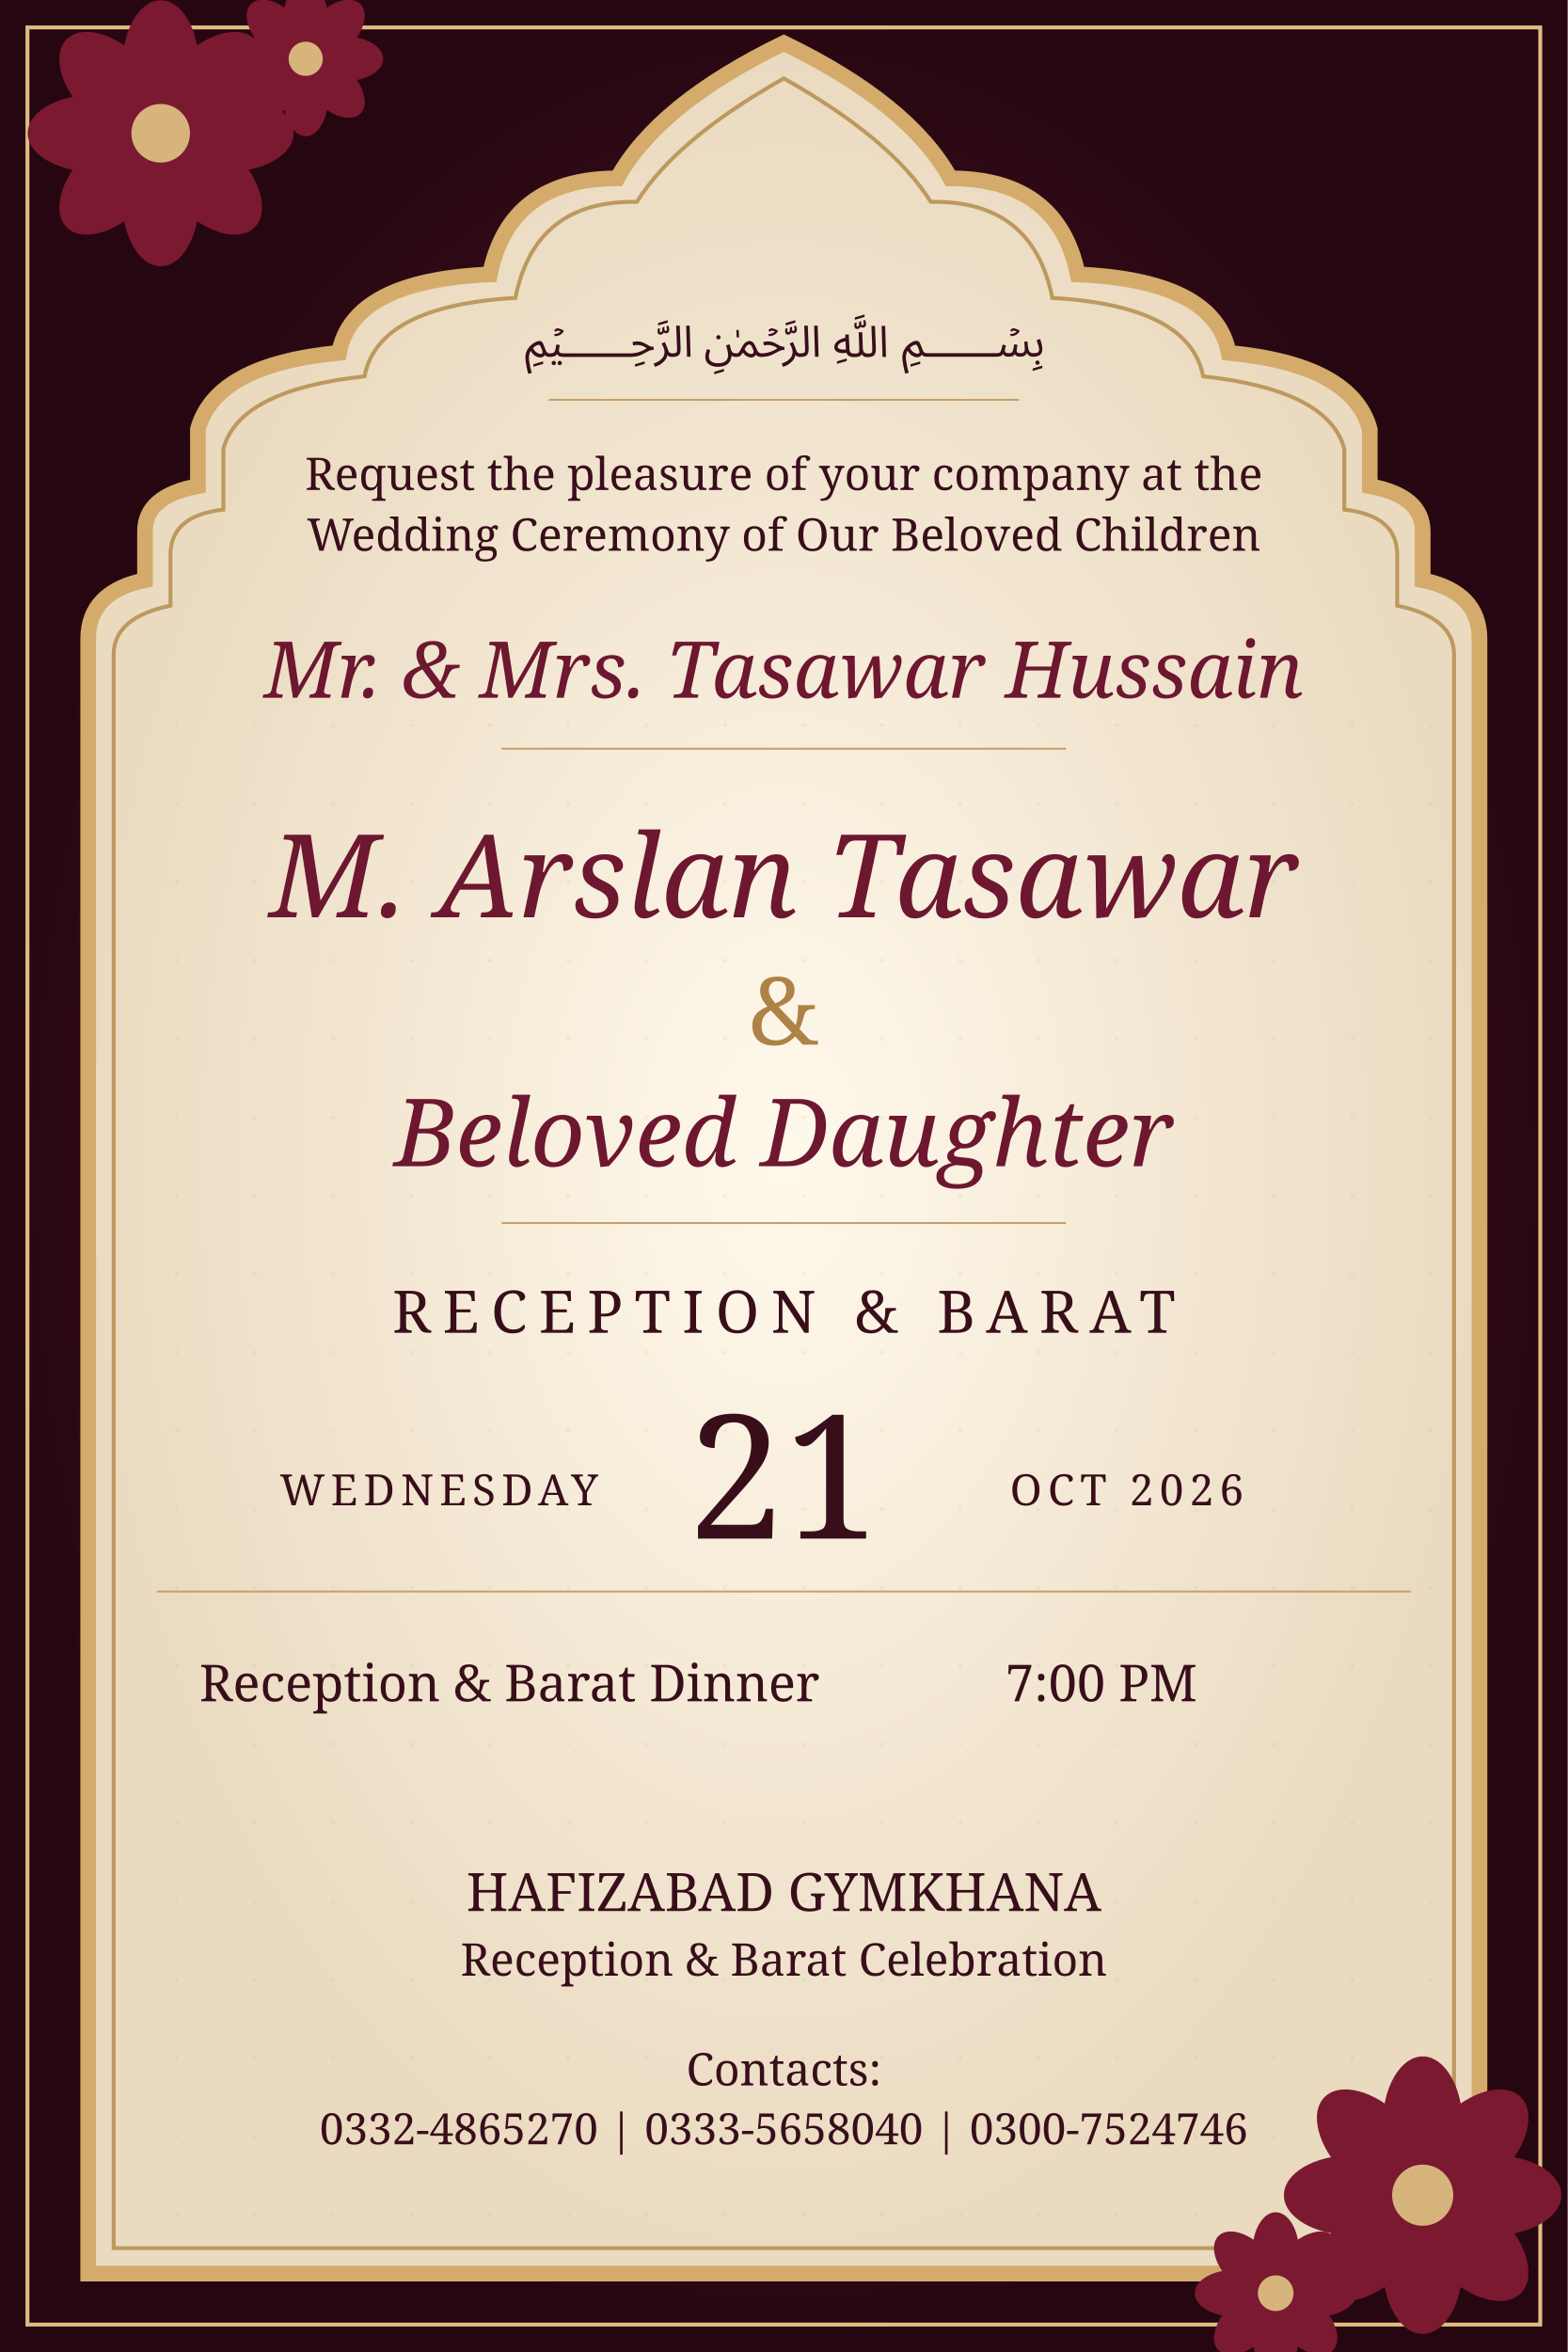
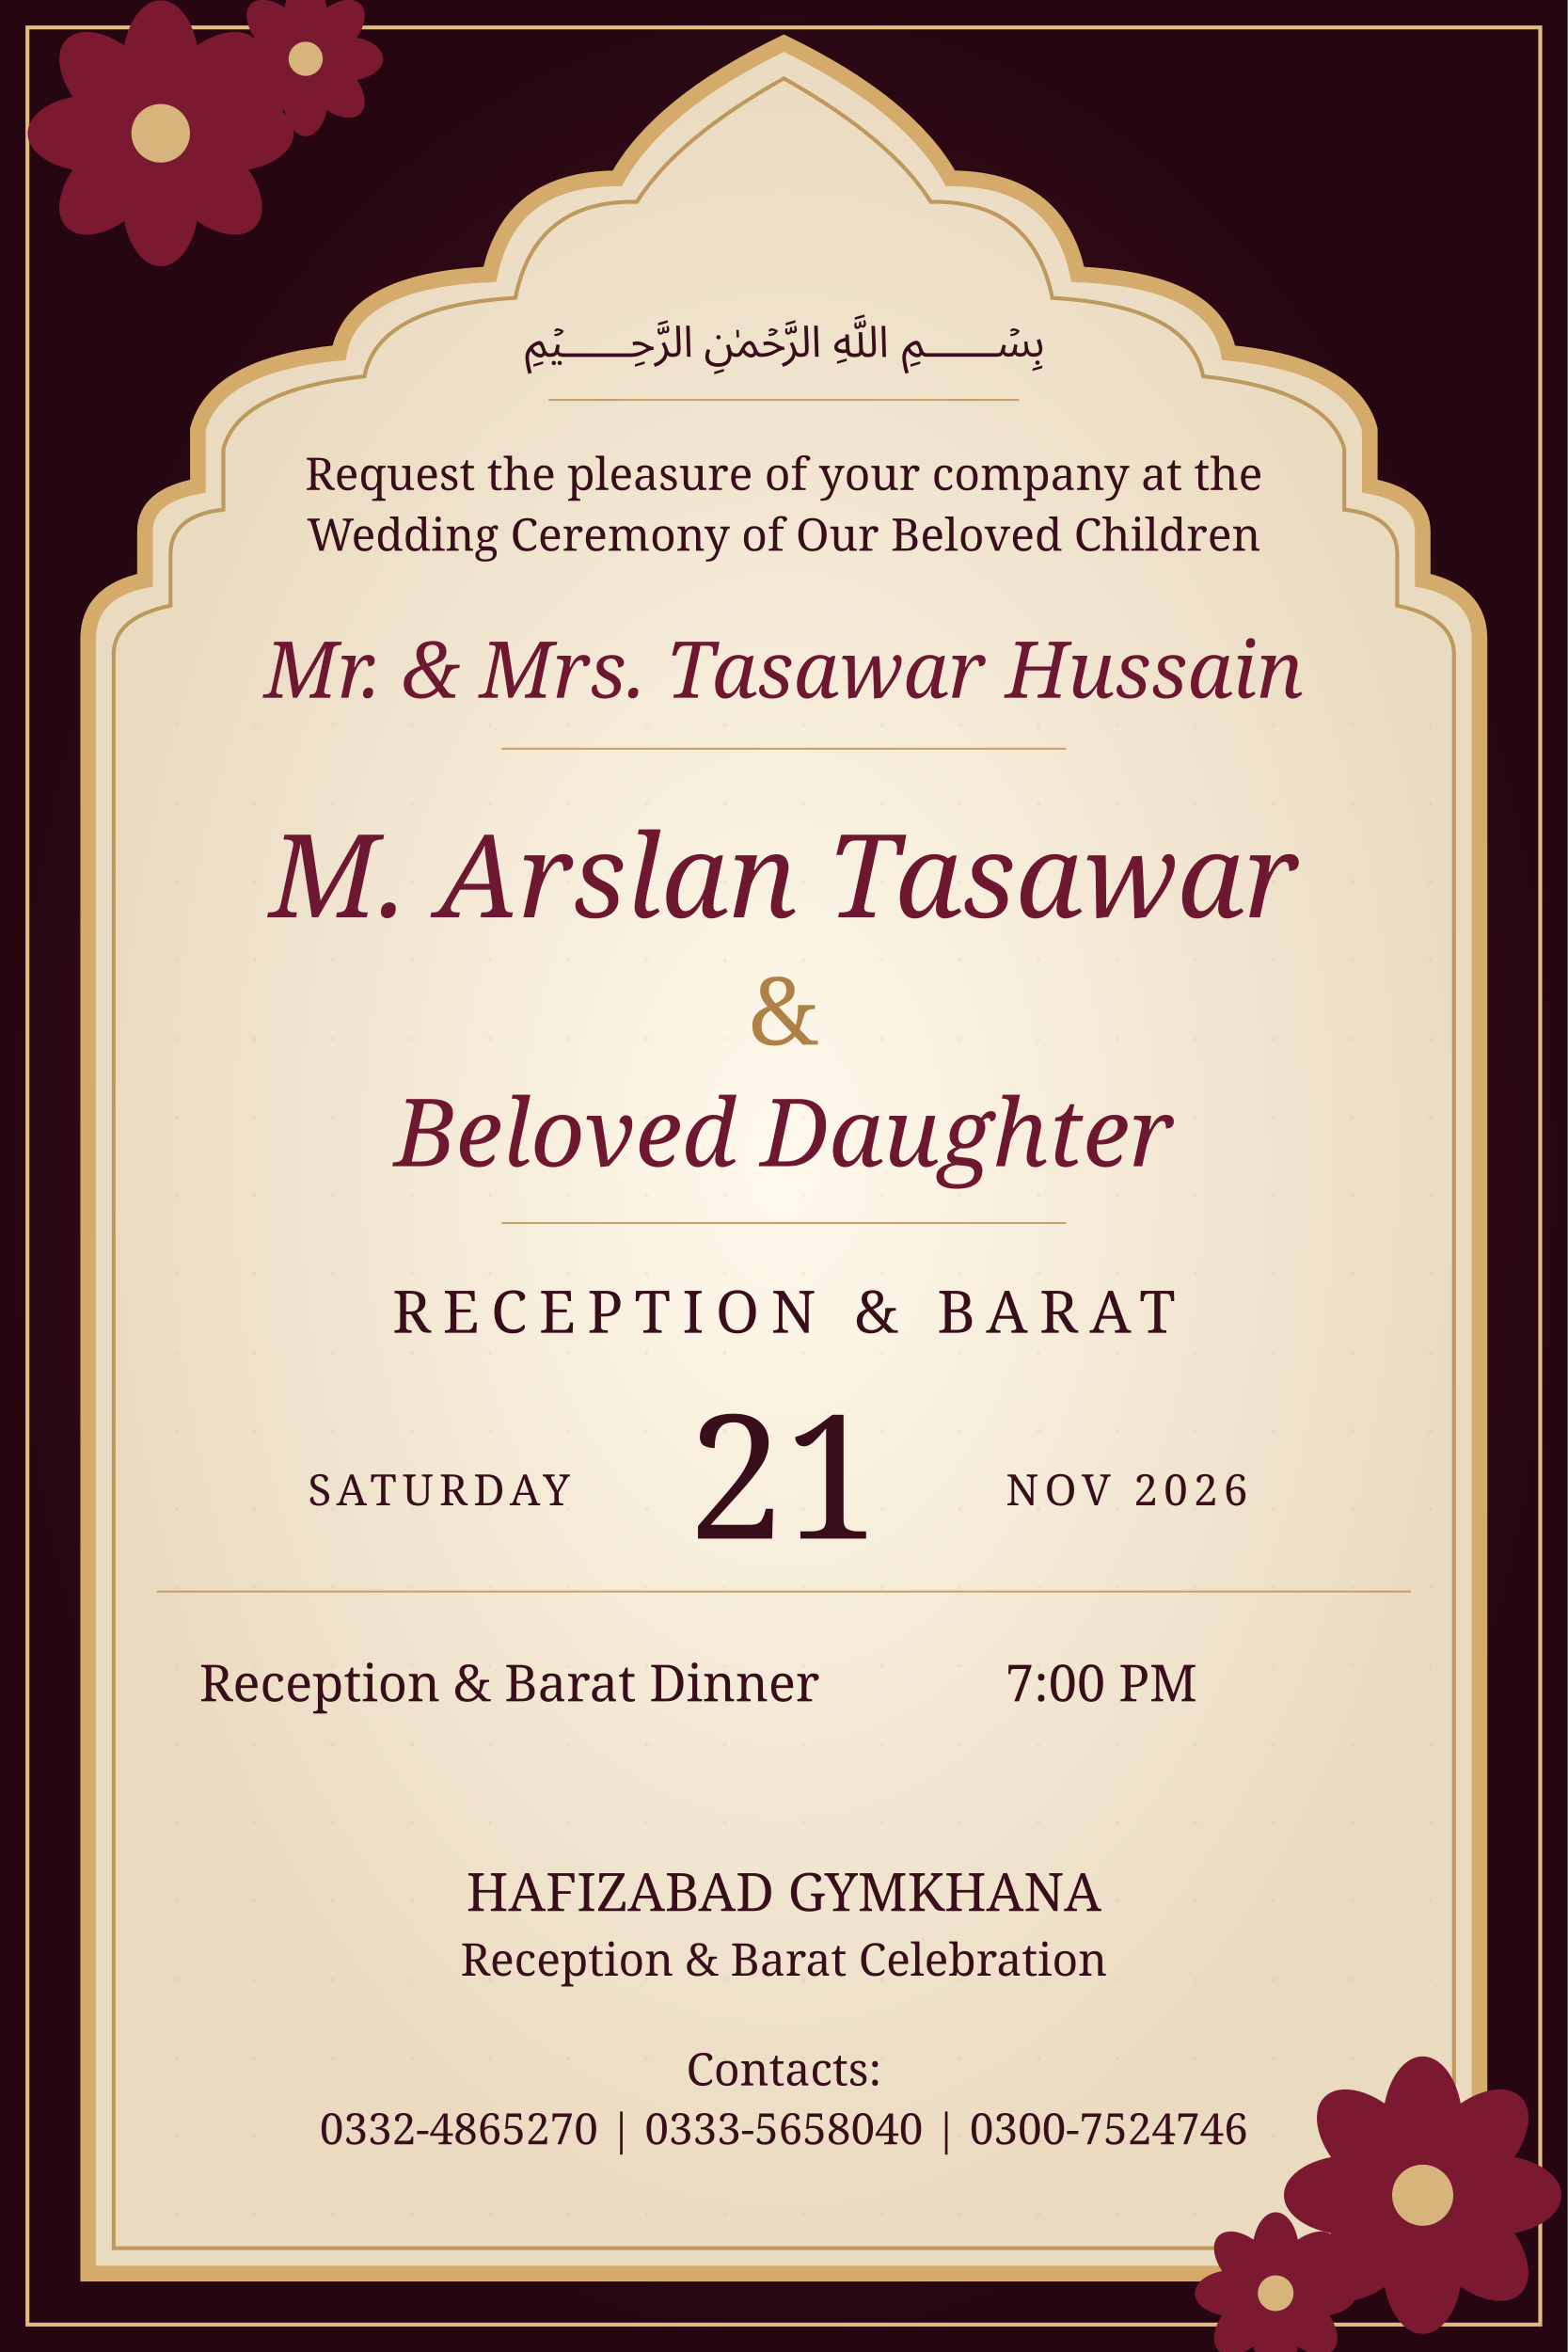
<svg xmlns="http://www.w3.org/2000/svg" viewBox="0 0 800 1200" role="img" aria-label="Burgundy and gold wedding invitation">
  <defs>
    <radialGradient id="wine">
      <stop stop-color="#691d30" />
      <stop offset="1" stop-color="#250611" />
    </radialGradient>
    <radialGradient id="paper">
      <stop stop-color="#fff9ec" />
      <stop offset="1" stop-color="#eadac0" />
    </radialGradient>
    <pattern id="texture" width="40" height="40" patternUnits="userSpaceOnUse">
      <circle cx="10" cy="10" r="1" fill="#bb975d" opacity=".2" />
    </pattern>
    <g id="flower">
      <circle r="28" fill="#f7e5c7" />
      <g fill="#7a1930">
        <ellipse cy="-30" rx="17" ry="29" />
        <ellipse cy="30" rx="17" ry="29" />
        <ellipse cx="-30" rx="29" ry="17" />
        <ellipse cx="30" rx="29" ry="17" />
        <ellipse transform="rotate(45)" cy="-30" rx="17" ry="29" />
        <ellipse transform="rotate(-45)" cy="-30" rx="17" ry="29" />
        <ellipse transform="rotate(45)" cy="30" rx="17" ry="29" />
        <ellipse transform="rotate(-45)" cy="30" rx="17" ry="29" />
      </g>
      <circle r="13" fill="#d6b47c" />
    </g>
  </defs>
  <rect width="800" height="1200" fill="url(#wine)" />
  <rect x="14" y="14" width="772" height="1172" fill="none" stroke="#e0bd7e" stroke-width="2" />
  <path d="M45 1160V326Q45 302 74 296L74 271Q74 253 101 248L101 219Q110 186 173 180Q180 143 250 140Q260 91 315 91Q336 53 400 22Q464 53 485 91Q540 91 550 140Q620 143 627 180Q690 186 699 219L699 248Q726 253 726 271L726 296Q755 302 755 326V1160Z" fill="url(#paper)" stroke="#d4ab6b" stroke-width="8" />
  <path d="M58 1147V334Q58 315 87 309L87 283Q87 263 114 260L114 229Q122 199 186 192Q193 156 263 152Q273 102 325 103Q345 71 400 40Q455 71 475 103Q527 102 537 152Q607 156 614 192Q678 199 686 229L686 260Q713 263 713 283L713 309Q742 315 742 334V1147Z" fill="none" stroke="#bd995e" stroke-width="2" />
  <path d="M65 350H735V1140H65Z" fill="url(#texture)" opacity=".55" />
  <g font-family="Georgia,serif" text-anchor="middle" fill="#390e1b">
    <text x="400" y="182" font-size="37">﷽</text>
    <path d="M280 204H520" stroke="#c6a16a" />
    <text x="400" y="250" font-size="23">Request the pleasure of your company at the</text>
    <text x="400" y="281" font-size="23">Wedding Ceremony of Our Beloved Children</text>
    <text x="400" y="356" font-size="40" font-style="italic" fill="#6d1730">Mr. &amp; Mrs. Tasawar Hussain</text>
    <path d="M256 382H544" stroke="#c6a16a" />
    <text x="400" y="468" font-size="59" font-style="italic" fill="#6d1730">M. Arslan Tasawar</text>
    <text x="400" y="533" font-size="48" fill="#ae8246">&amp;</text>
    <text x="400" y="595" font-size="48" font-style="italic" fill="#6d1730">Beloved Daughter</text>
    <path d="M256 624H544" stroke="#c6a16a" />
    <text x="400" y="680" font-size="30" letter-spacing="6">RECEPTION &amp; BARAT</text>
-     <text x="224" y="768" font-size="22" letter-spacing="3">WEDNESDAY</text>
+     <text x="224" y="768" font-size="22" letter-spacing="3">SATURDAY</text>
    <text x="400" y="785" font-size="88">21</text>
-     <text x="575" y="768" font-size="22" letter-spacing="3">OCT 2026</text>
+     <text x="575" y="768" font-size="22" letter-spacing="3">NOV 2026</text>
    <path d="M80 812H720" stroke="#c6a16a" />
    <text x="260" y="868" font-size="26">Reception &amp; Barat Dinner</text>
    <text x="562" y="868" font-size="26">7:00 PM</text>
    <text x="400" y="975" font-size="27">HAFIZABAD GYMKHANA</text>
    <text x="400" y="1008" font-size="23">Reception &amp; Barat Celebration</text>
    <text x="400" y="1064" font-size="23">Contacts:</text>
    <text x="400" y="1094" font-size="22">0332-4865270 | 0333-5658040 | 0300-7524746</text>
  </g>
  <g>
    <use href="#flower" transform="translate(82 68) scale(1.15)" />
    <use href="#flower" transform="translate(156 30) scale(.67)" />
    <use href="#flower" transform="translate(726 1120) scale(1.2)" />
    <use href="#flower" transform="translate(651 1170) scale(.7)" />
  </g>
</svg>
